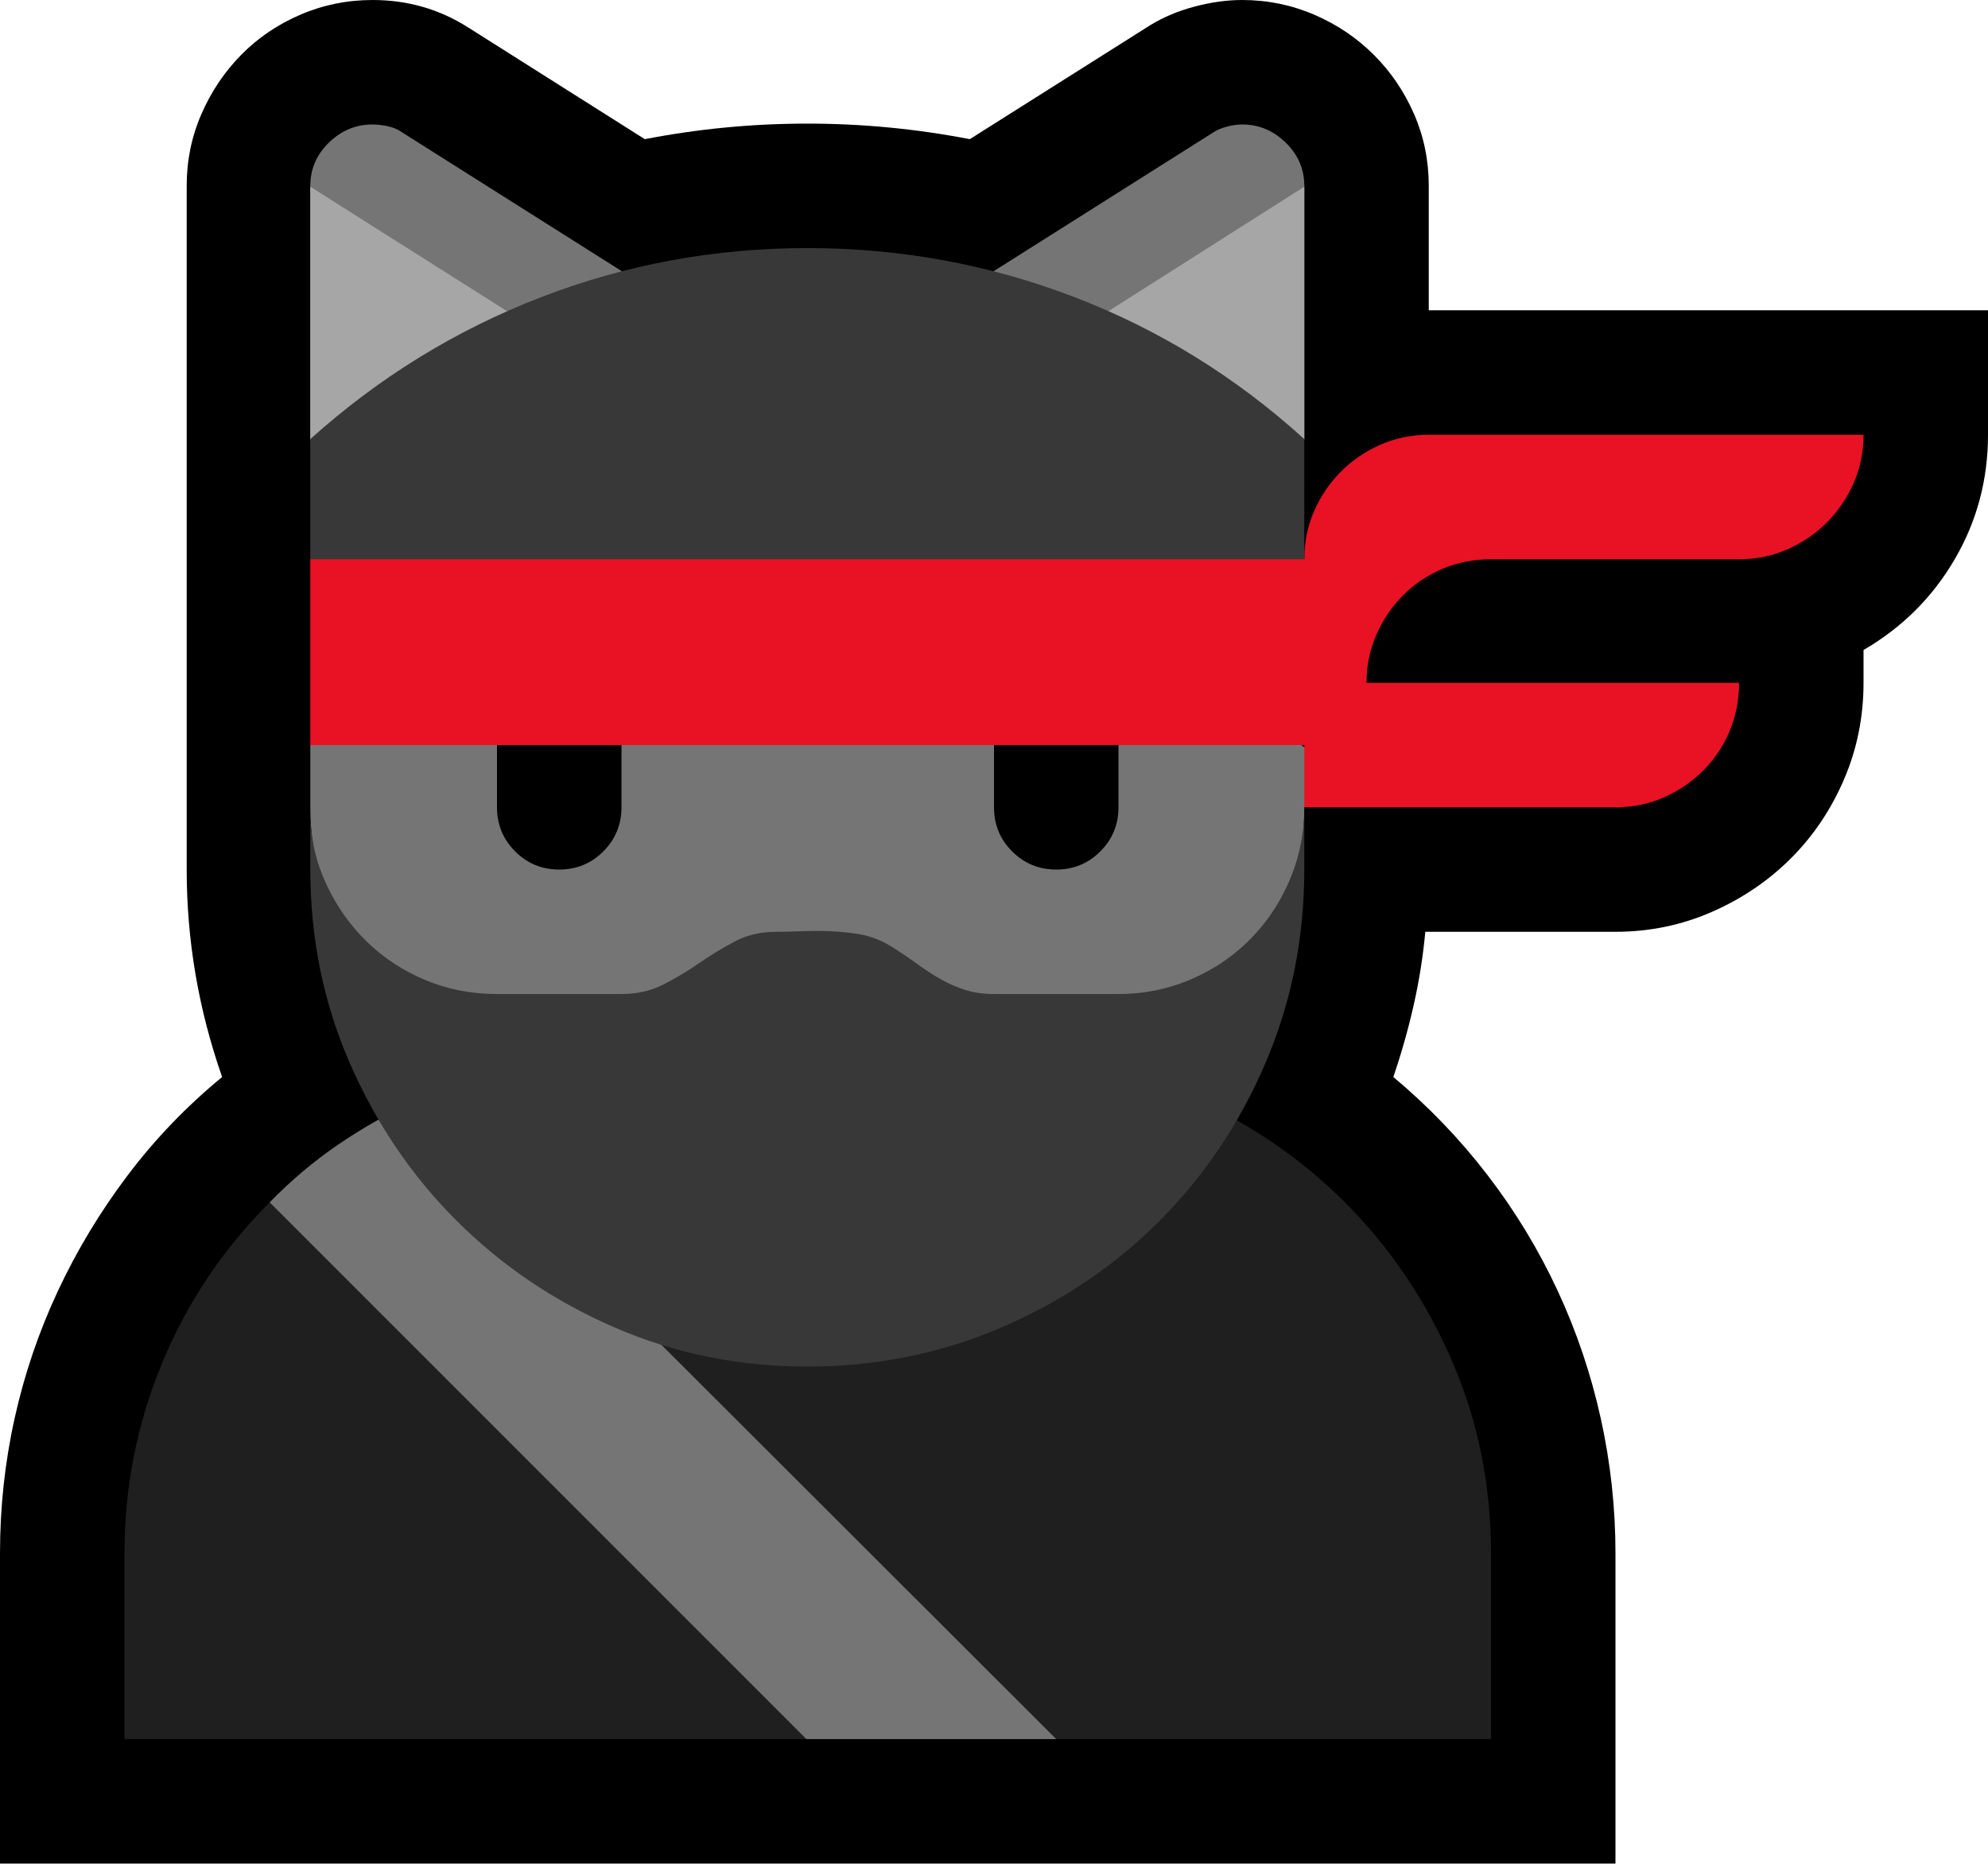
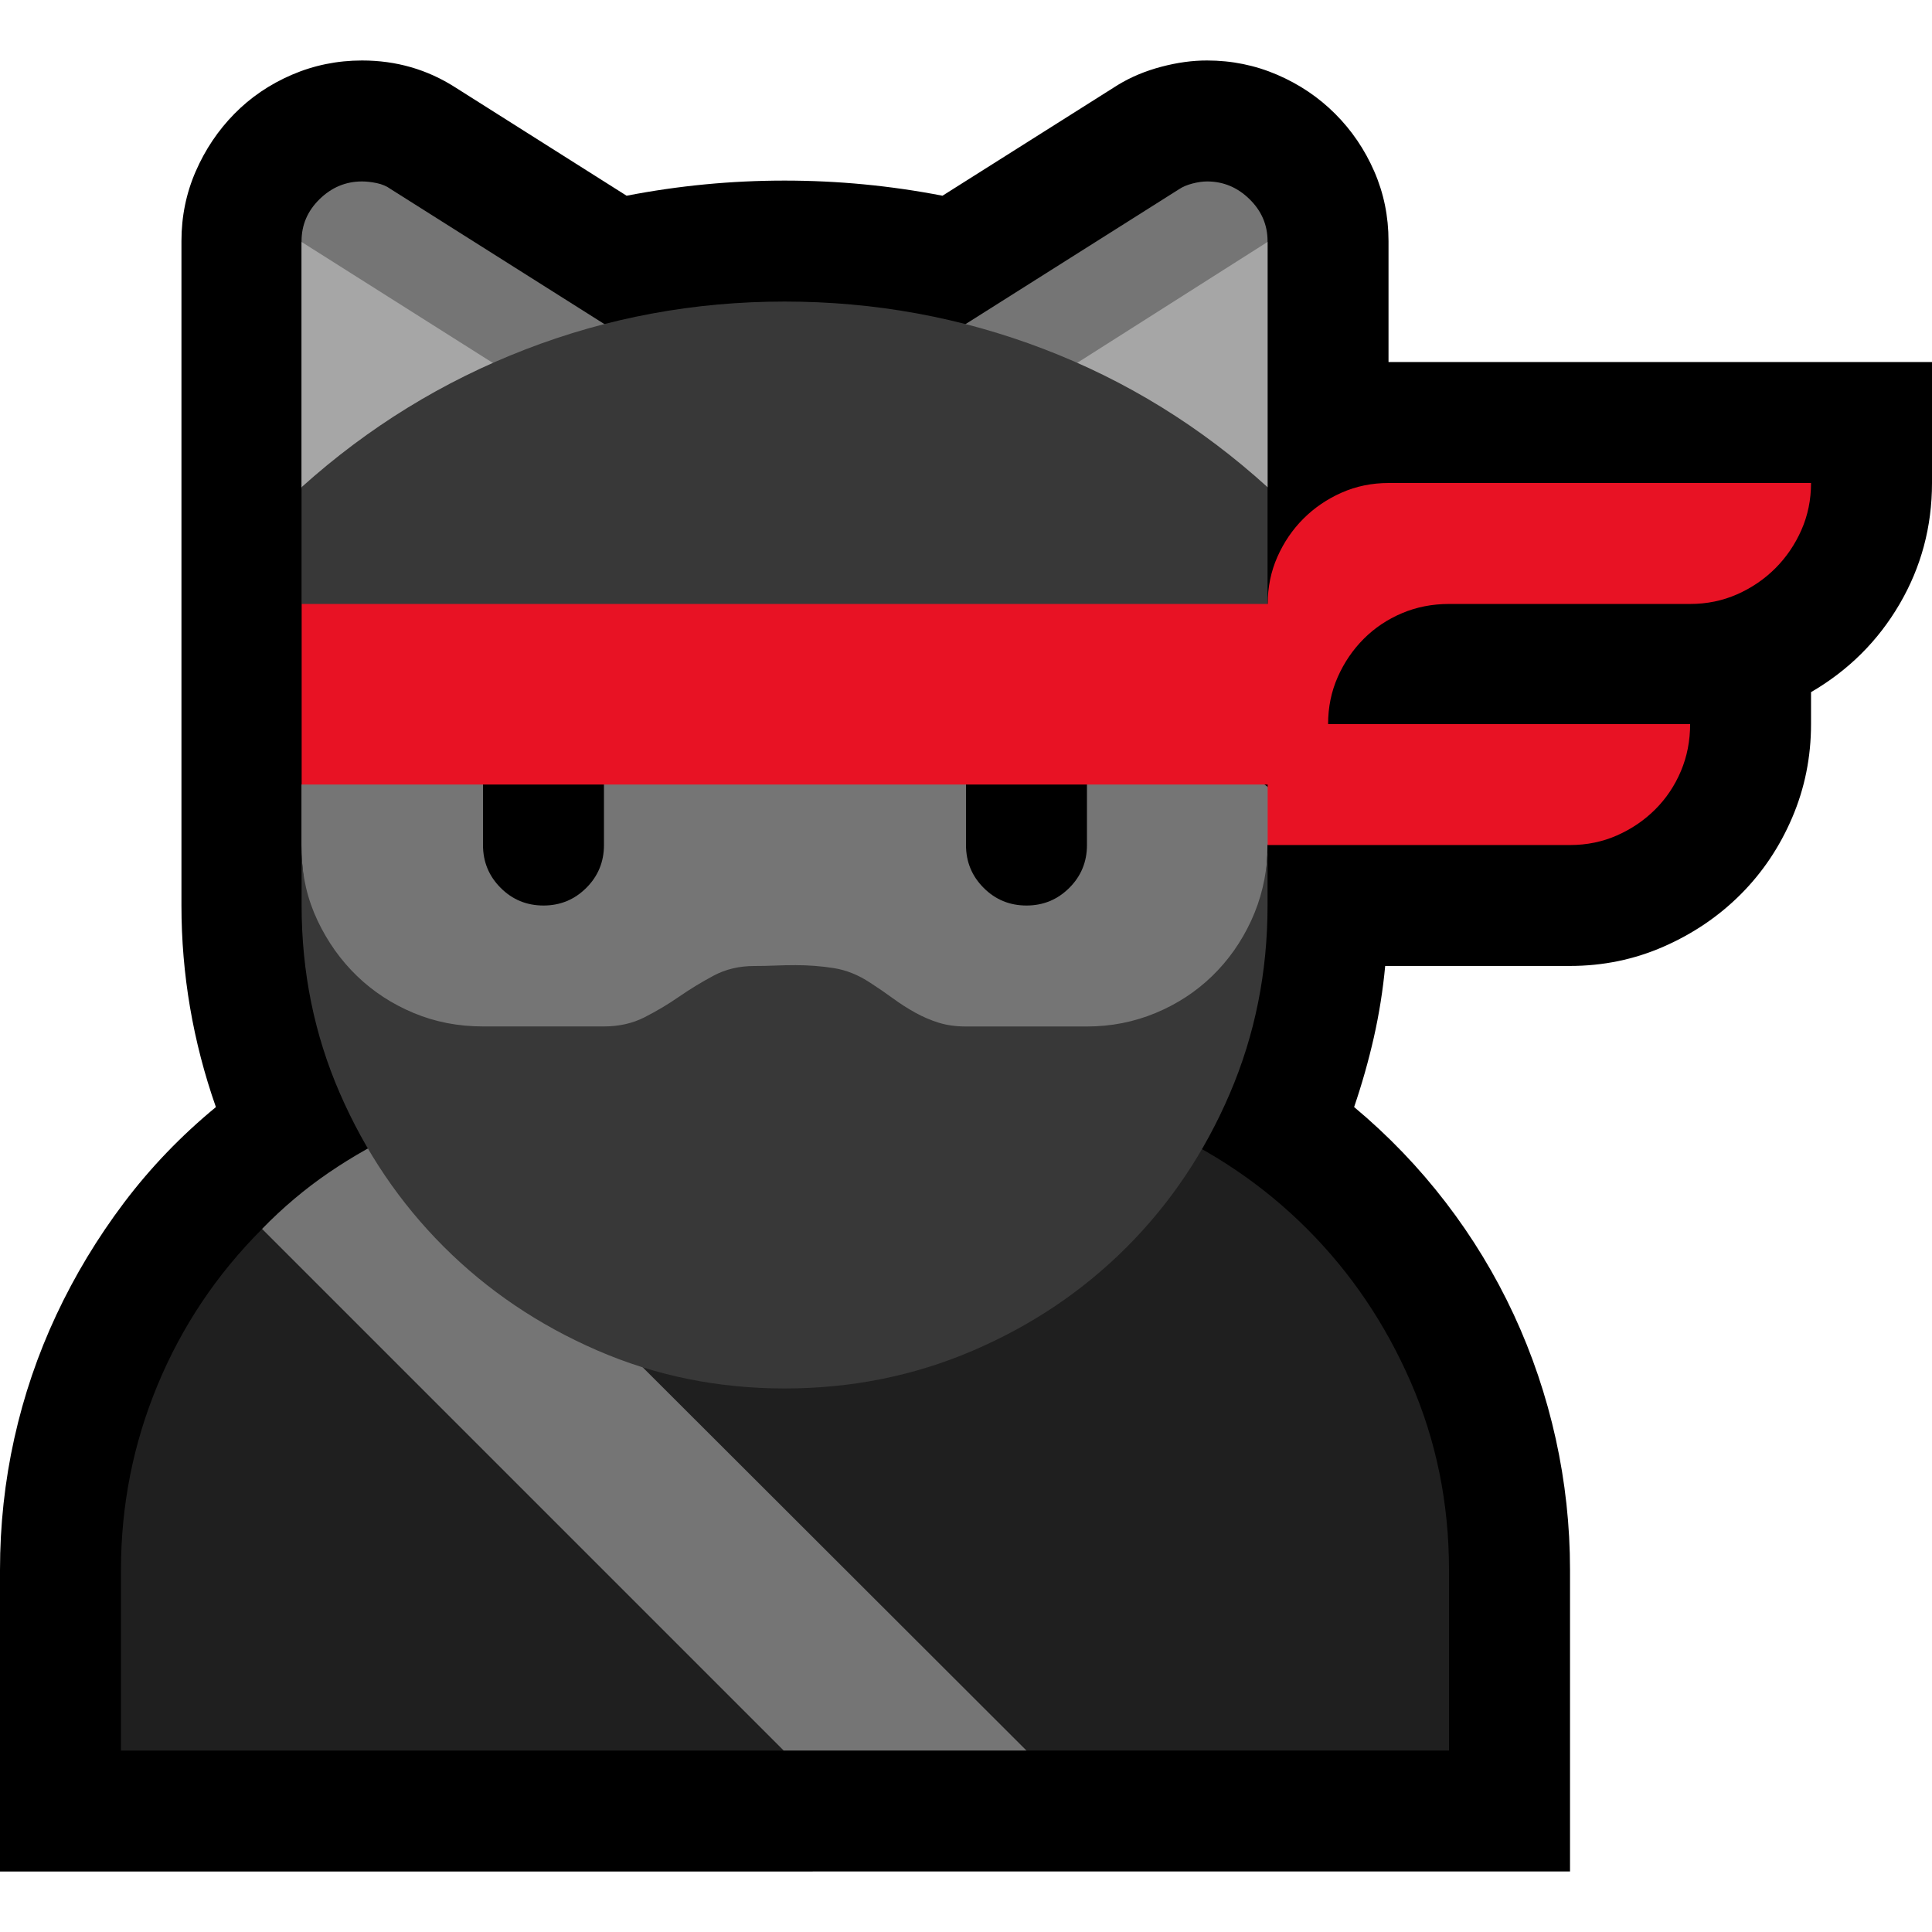
- <svg xmlns="http://www.w3.org/2000/svg" width="2300" height="2156" preserveAspectRatio="xMinYMin slice" viewBox="256 -431 2300 2156" version="1.1">
-   <path d="M256,-431 v359 q0,80 17,156.5 q17,76.5 50,147 q33,70.5 80.5,133.5 q47.5,63 109.5,114 q-41,117 -41,240 v791 q0,44 17,83 q17,39 46,68.5 q29,29.5 68.5,46.5 q39.5,17 83.5,17 q61,0 111,-32 l204,-129 q93,18 188,18 q95,0 188,-18 l209,132 q23,14 51.5,21.5 q28.5,7.5 54.5,7.5 q44,0 83.5,-17 q39.5,-17 69,-46.5 q29.5,-29.5 46.5,-68.5 q17,-39 17,-83 v-144 h647 v-144 q0,-78 -38.5,-144 q-38.5,-66 -105.5,-105 v-38 q0,-59 -22.5,-111.5 q-22.5,-52.5 -61.5,-91.5 q-39,-39 -91.5,-62 q-52.5,-23 -111.5,-23 h-220 q-4,-43 -13.5,-85 q-9.5,-42 -23.5,-83 q61,-51 109,-113.5 q48,-62.5 81,-133.5 q33,-71 50,-148 q17,-77 17,-156 v-359 h-1869 Z" fill="#000000" transform="matrix(1,0,0,-1,0,1294)" />
-   <path d="M1632,943 q14,-7 39,-21 q25,-14 51,-31 q26,-17 48,-34.5 q22,-17.5 30,-30.5 l-35,-35 q0,-45 -13,-98 q-13,-53 -40,-98 q-27,-45 -67.5,-75 q-40.5,-30 -94.5,-30 h-719 q-52,0 -92.5,30.5 q-40.5,30.5 -68,76 q-27.5,45.5 -41.5,98 q-14,52.5 -14,96.5 v72 l114,80 h903 Z M568,334 q37,38 79.5,67 q42.5,29 90.5,51 l785,-471 l-45,-268 h-289 q0,0 -15.5,4.5 q-15.5,4.5 -38.5,11 q-23,6.5 -50,14 q-27,7.5 -51,14.5 q-24,7 -41.5,12 q-17.5,5 -21.5,6 l-378,376 l-25,183 Z M1693,1581 q29,0 50.5,-21 q21.5,-21 21.5,-50 v-293 h-1150 v293 q0,29 21.5,50 q21.5,21 50.5,21 q8,0 17.5,-2 q9.5,-2 16.5,-7 l326,-206 h287 l326,206 q6,4 15.5,6.5 q9.5,2.5 17.5,2.5 Z" fill="#757575" transform="matrix(1,0,0,-1,0,1294)" />
-   <path d="M1981,-287 h-503 l-740,739 q56,26 115.5,38.5 q59.5,12.5 121.5,12.5 h431 q119,0 223.5,-45.5 q104.5,-45.5 182.5,-123.5 q78,-78 123.5,-182.5 q45.5,-104.5 45.5,-223.5 v-215 Z M400,-72 q0,115 43.5,220 q43.5,105 124.5,186 l621,-621 h-789 v215 Z" fill="#1F1F1F" transform="matrix(1,0,0,-1,0,1294)" />
-   <path d="M668,1184 l-53,32 v293 l245,-155 q13,-8 13,-24 q0,-17 -13,-25 l-192,-121 Z M1521,1305 q-14,9 -14,25 q0,15 14,24 l244,155 v-292 l-50,-35 l-194,123 Z" fill="#A6A6A6" transform="matrix(1,0,0,-1,0,1294)" />
-   <path d="M903,719 q-30,0 -51,21 q-21,21 -21,51 v72 q0,29 21.5,50.5 q21.5,21.5 50.5,21.5 q29,0 50.5,-21.5 q21.5,-21.5 21.5,-50.5 v-72 q0,-30 -21,-51 q-21,-21 -51,-21 Z M1478,719 q-30,0 -51,21 q-21,21 -21,51 v72 q0,29 21.5,50.5 q21.5,21.5 50.5,21.5 q29,0 50.5,-21.5 q21.5,-21.5 21.5,-50.5 v-72 q0,-30 -21,-51 q-21,-21 -51,-21 Z" fill="#000000" transform="matrix(1,0,0,-1,0,1294)" />
-   <path d="M2412,1222 q0,-30 -11.5,-56 q-11.5,-26 -31,-45.5 q-19.5,-19.5 -45.5,-31 q-26,-11.5 -56,-11.5 h-287 q-30,0 -56,-11 q-26,-11 -45.5,-30.5 q-19.5,-19.5 -31,-45.5 q-11.5,-26 -11.5,-56 h431 q0,-30 -11,-56 q-11,-26 -30.5,-45.5 q-19.5,-19.5 -45.5,-31 q-26,-11.5 -56,-11.5 h-360 v72 h-1150 v215 l116,90 h910 l124,-90 q0,30 11.5,56 q11.5,26 31,45.5 q19.5,19.5 45.5,31 q26,11.5 56,11.5 h503 Z" fill="#E81224" transform="matrix(1,0,0,-1,0,1294)" />
-   <path d="M1550,575 q43,0 81.5,16 q38.5,16 67.5,44 q29,28 46.5,66 q17.5,38 19.5,81 v-63 q0,-119 -45,-224 q-45,-105 -123,-183 q-78,-78 -183,-123 q-105,-45 -224,-45 q-119,0 -223.5,45.5 q-104.5,45.5 -182.5,123.5 q-78,78 -123.5,182.5 q-45.5,104.5 -45.5,223.5 v63 q1,-43 19,-81 q18,-38 47,-66 q29,-28 67.5,-44 q38.5,-16 82.5,-16 h144 q27,0 48.5,11 q21.5,11 41,24.5 q19.5,13.5 41,25 q21.5,11.5 48.5,11.5 q12,0 24.5,0.5 q12.5,0.5 24.5,0.5 q23,0 45.5,-3.5 q22.5,-3.5 43.5,-17.5 q14,-9 27,-18.5 q13,-9.5 26.5,-17 q13.5,-7.5 28,-12 q14.5,-4.5 32.5,-4.5 h144 Z M1190,1438 q161,0 308.5,-56.5 q147.5,-56.5 266.5,-164.5 v-139 h-1150 v139 q119,107 266.5,164 q147.5,57 308.5,57 Z" fill="#383838" transform="matrix(1,0,0,-1,0,1294)" />
+ <svg xmlns="http://www.w3.org/2000/svg" viewBox="0 0 36 36">
+   <path d="m0 34.873v-5.619q0-1.252 0.266-2.45 0.266-1.197 0.783-2.301 0.517-1.103 1.26-2.09 0.744-0.986 1.714-1.784-0.642-1.831-0.642-3.756v-12.381q0-0.689 0.266-1.299t0.72-1.072 1.072-0.728q0.618-0.266 1.307-0.266 0.955 0 1.737 0.501l3.193 2.019q1.456-0.282 2.943-0.282 1.487 0 2.943 0.282l3.271-2.066q0.36-0.219 0.806-0.337t0.853-0.117q0.689 0 1.307 0.266 0.618 0.266 1.08 0.728 0.462 0.462 0.728 1.072 0.266 0.61 0.266 1.299v2.254h10.127v2.254q0 1.221-0.603 2.254-0.603 1.033-1.651 1.643v0.595q0 0.923-0.352 1.745-0.352 0.822-0.963 1.432-0.611 0.61-1.432 0.97t-1.745 0.36h-3.443q-0.063 0.673-0.211 1.33-0.149 0.657-0.368 1.299 0.955 0.798 1.706 1.776 0.751 0.978 1.268 2.09 0.516 1.111 0.783 2.317 0.266 1.205 0.266 2.442v5.619z" />
+   <path d="m21.537 13.367q0.219 0.11 0.61 0.329t0.798 0.485q0.407 0.266 0.751 0.54 0.344 0.274 0.469 0.477l-0.548 0.548q0 0.704-0.203 1.534-0.203 0.83-0.626 1.534-0.423 0.704-1.057 1.174t-1.479 0.47h-11.254q-0.814 0-1.448-0.477t-1.064-1.19q-0.43-0.712-0.65-1.534-0.219-0.822-0.219-1.51v-1.127l1.784-1.252zm-16.654 9.532q0.579-0.595 1.244-1.049 0.665-0.454 1.417-0.798l12.287 7.372-0.704 4.195h-4.524t-0.243-0.07-0.603-0.172q-0.36-0.102-0.783-0.219-0.423-0.117-0.798-0.227-0.376-0.11-0.65-0.188-0.274-0.078-0.337-0.094l-5.917-5.885zm17.609-19.518q0.454 0 0.79 0.329 0.337 0.329 0.337 0.783v4.586h-18v-4.586q0-0.454 0.337-0.783 0.337-0.329 0.79-0.329 0.125 0 0.274 0.031t0.258 0.11l5.103 3.224h4.492l5.103-3.224q0.094-0.063 0.243-0.102 0.149-0.039 0.274-0.039z" fill="#757575" />
+   <path d="m27 32.619h-7.873l-11.583-11.567q0.876-0.407 1.808-0.603t1.902-0.196h6.746q1.863 0 3.498 0.712 1.636 0.712 2.857 1.933 1.221 1.221 1.933 2.857t0.712 3.498zm-24.746-3.365q0-1.8 0.681-3.443 0.681-1.643 1.949-2.911l9.72 9.72h-12.35z" fill="#1f1f1f" />
+   <path d="m6.449 9.595-0.83-0.501v-4.586l3.835 2.426q0.203 0.125 0.203 0.376 0 0.266-0.203 0.391zm13.351-1.894q-0.219-0.141-0.219-0.391 0-0.235 0.219-0.376l3.819-2.426v4.57l-0.783 0.548z" fill="#a6a6a6" />
+   <path d="m10.127 16.873q-0.47 0-0.798-0.329-0.329-0.329-0.329-0.798v-1.127q0-0.454 0.337-0.79 0.337-0.337 0.79-0.337t0.79 0.337 0.337 0.79v1.127q0 0.47-0.329 0.798-0.329 0.329-0.798 0.329zm9 0q-0.47 0-0.798-0.329-0.329-0.329-0.329-0.798v-1.127q0-0.454 0.337-0.79t0.79-0.337q0.454 0 0.79 0.337t0.337 0.79v1.127q0 0.47-0.329 0.798-0.329 0.329-0.798 0.329z" />
+   <path d="m33.746 9q0 0.47-0.18 0.877-0.18 0.407-0.485 0.712-0.305 0.305-0.712 0.485-0.407 0.18-0.877 0.18h-4.492q-0.47 0-0.876 0.172-0.407 0.172-0.712 0.477-0.305 0.305-0.485 0.712-0.18 0.407-0.18 0.877h6.746q0 0.47-0.172 0.877-0.172 0.407-0.477 0.712-0.305 0.305-0.712 0.485t-0.876 0.18h-5.635v-1.127h-18v-3.365l1.816-1.409h14.244l1.941 1.409q0-0.47 0.18-0.877 0.18-0.407 0.485-0.712t0.712-0.485 0.876-0.18z" fill="#e81224" />
+   <path d="m20.254 19.127q0.673 0 1.276-0.25 0.603-0.25 1.056-0.689t0.728-1.033q0.274-0.595 0.305-1.268v0.986q0 1.863-0.704 3.506-0.704 1.643-1.925 2.864-1.221 1.221-2.864 1.925-1.643 0.704-3.506 0.704t-3.498-0.712q-1.636-0.712-2.857-1.933-1.221-1.221-1.933-2.857-0.712-1.636-0.712-3.498v-0.986q0.016 0.673 0.297 1.268 0.282 0.595 0.736 1.033t1.056 0.689 1.291 0.25h2.254q0.423 0 0.759-0.172 0.337-0.172 0.642-0.383 0.305-0.211 0.642-0.391 0.337-0.18 0.759-0.18 0.188 0 0.383-8e-3 0.196-8e-3 0.384-8e-3 0.36 0 0.712 0.055t0.681 0.274q0.219 0.141 0.423 0.29 0.203 0.149 0.415 0.266t0.438 0.188q0.227 0.07 0.509 0.07zm-5.635-13.508q2.52 0 4.829 0.884 2.309 0.884 4.171 2.575v2.176h-18v-2.176q1.863-1.675 4.171-2.567 2.309-0.892 4.829-0.892z" fill="#383838" />
</svg>
